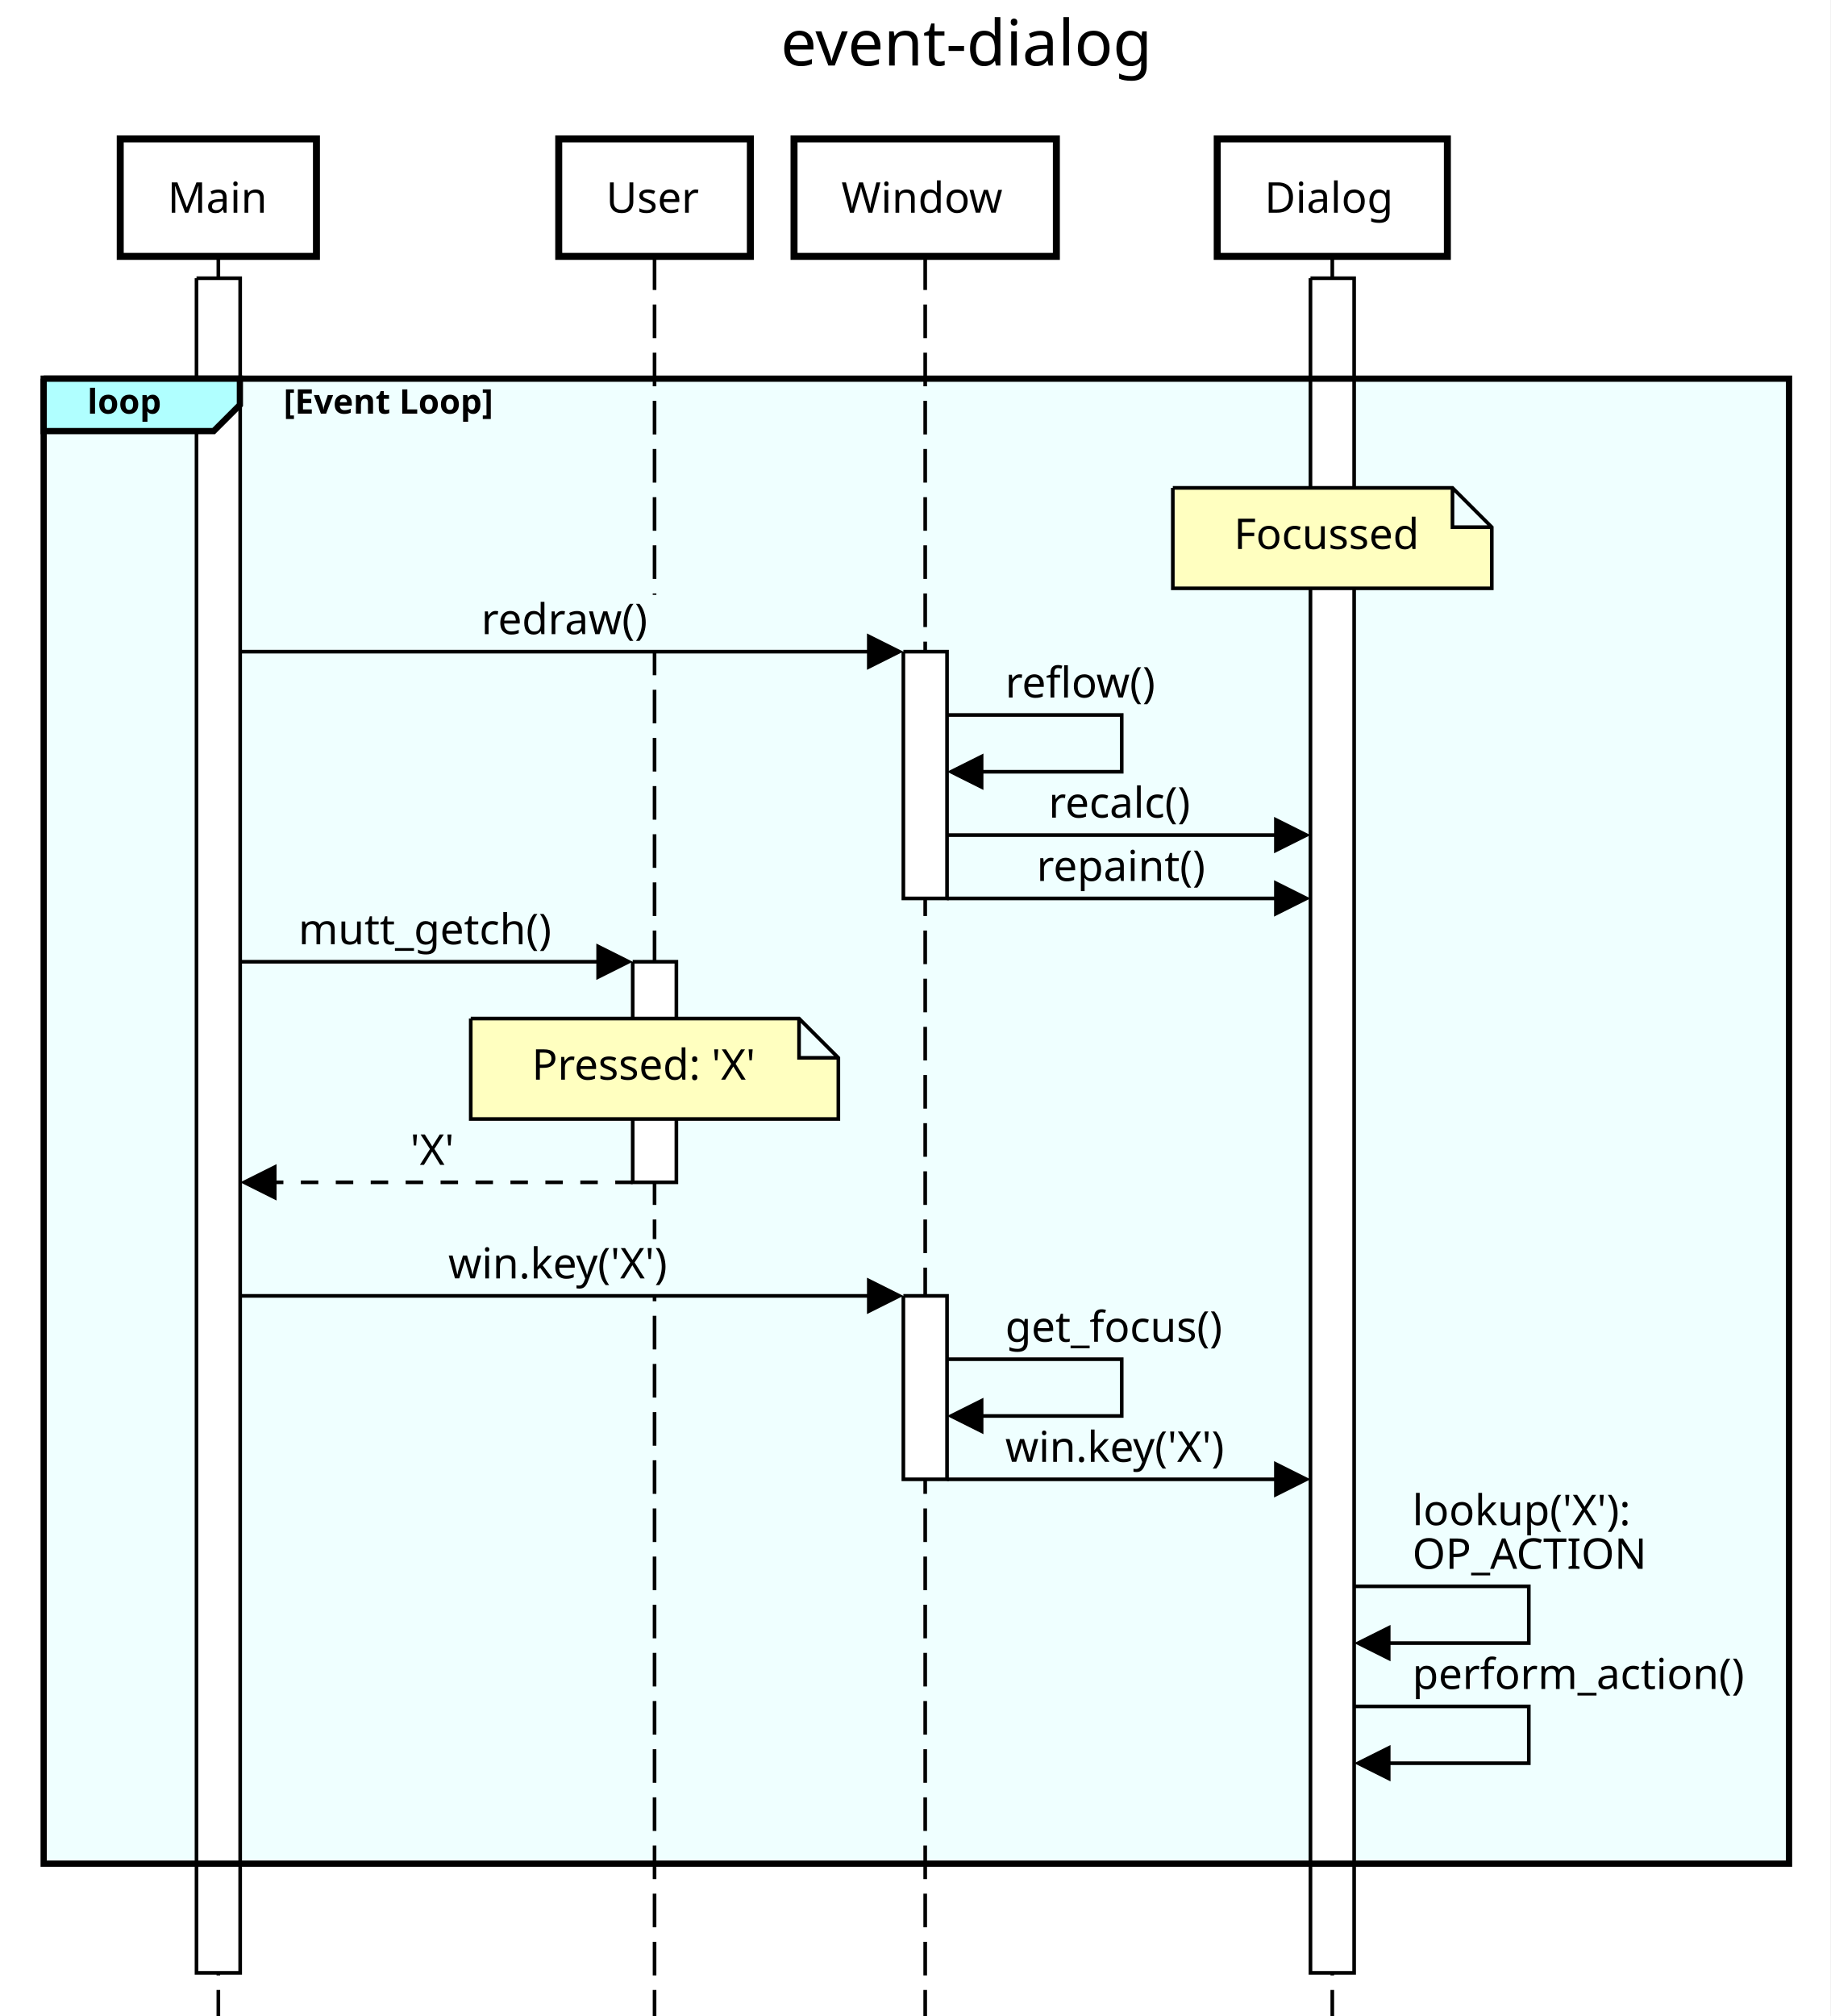
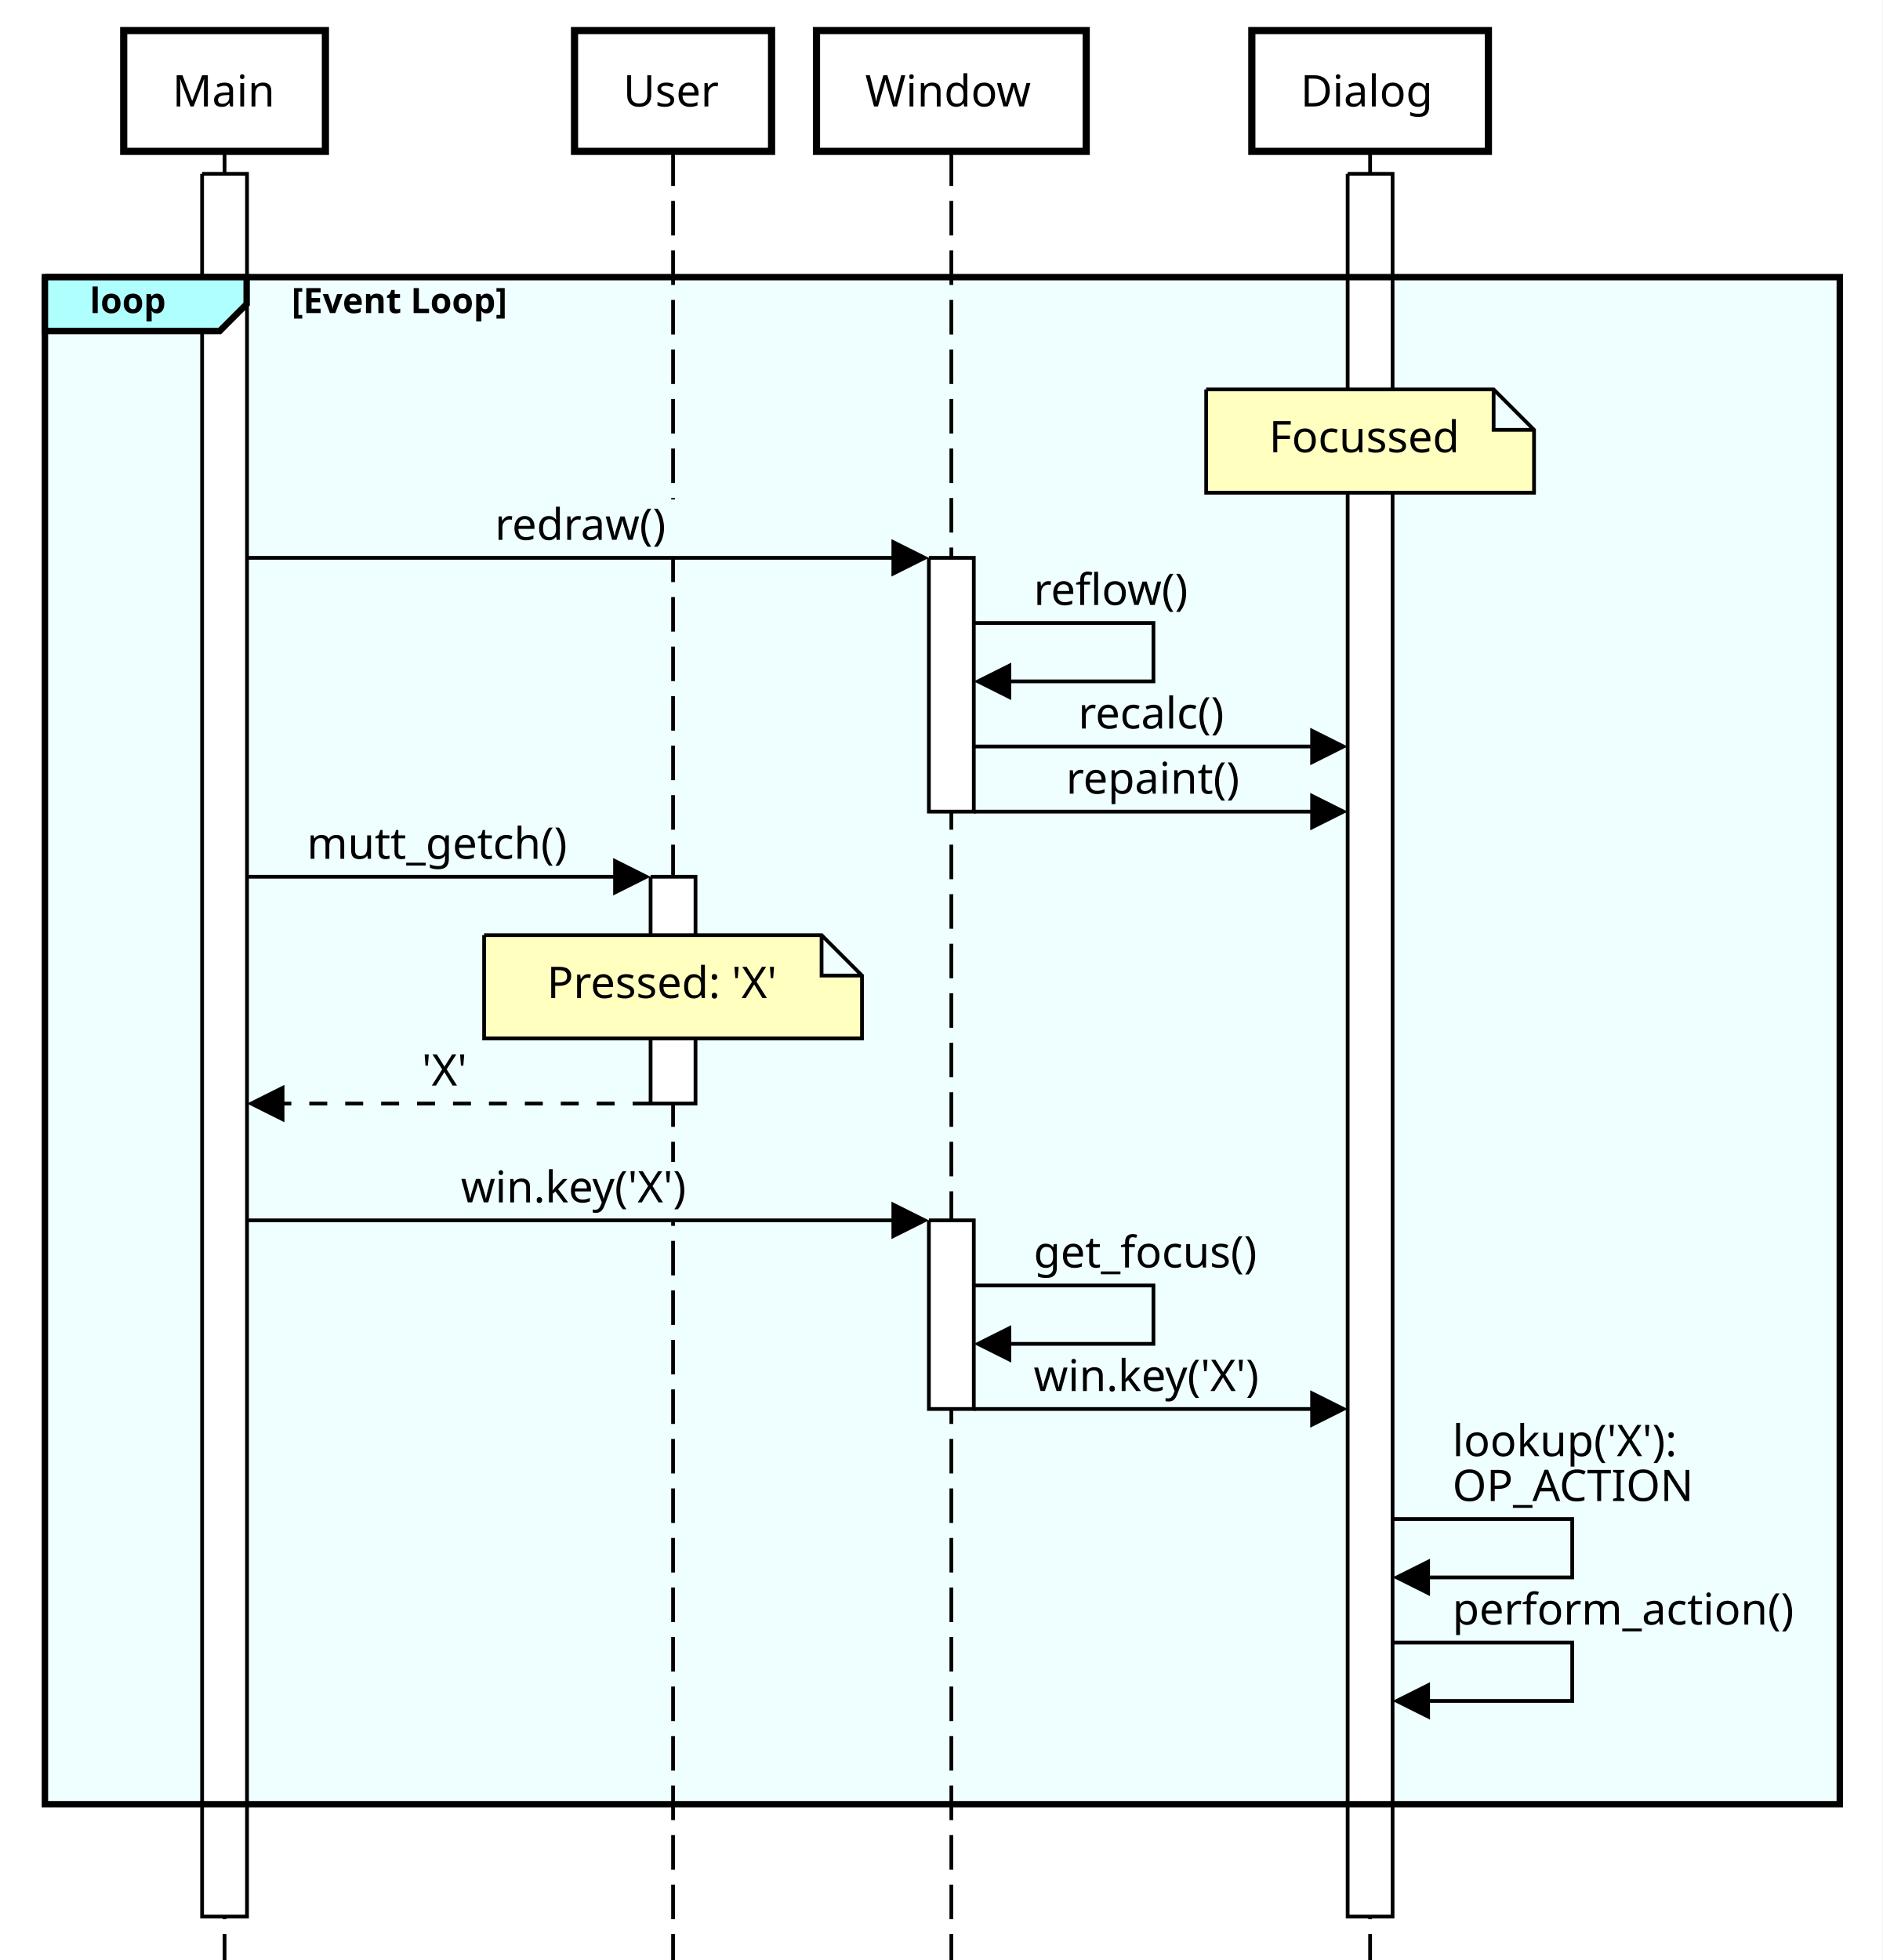
- <svg xmlns="http://www.w3.org/2000/svg" version="1.1" width="632" height="696">
+ <svg xmlns="http://www.w3.org/2000/svg" version="1.1" width="632" height="658">
  <defs />
  <g>
    <g />
    <g />
    <g />
    <g />
    <g />
    <g />
    <g />
    <g />
    <g />
    <g />
    <g />
    <g />
    <g />
    <g />
    <g />
    <g />
    <g />
    <g />
    <g>
-       <rect fill="white" stroke="none" x="0" y="0" width="632" height="696" />
-     </g>
-     <g>
-       <text fill="black" stroke="none" font-family="sans-serif" font-size="16.5pt" font-style="normal" font-weight="normal" text-decoration="normal" x="269.595" y="22.618" text-anchor="start" dominant-baseline="alphabetic" xml:space="preserve">event-dialog</text>
-     </g>
-     <g>
-       <rect fill="rgb(239,255,255)" stroke="none" x="15.079" y="130.732" width="602.683" height="512.674" />
-     </g>
-     <g>
-       <path fill="none" stroke="black" paint-order="fill stroke markers" d=" M 75.393 88.512 L 75.393 696.181" stroke-miterlimit="10" stroke-width="1.257" stroke-dasharray="11.599,5.026" />
-       <path fill="none" stroke="black" paint-order="fill stroke markers" d=" M 226.015 88.512 L 226.015 696.181" stroke-miterlimit="10" stroke-width="1.257" stroke-dasharray="11.599,5.026" />
-       <path fill="none" stroke="black" paint-order="fill stroke markers" d=" M 319.473 88.512 L 319.473 696.181" stroke-miterlimit="10" stroke-width="1.257" stroke-dasharray="11.599,5.026" />
-       <path fill="none" stroke="black" paint-order="fill stroke markers" d=" M 460.044 88.512 L 460.044 696.181" stroke-miterlimit="10" stroke-width="1.257" stroke-dasharray="11.599,5.026" />
-     </g>
-     <g>
-       <path fill="none" stroke="none" />
-       <g>
-         <path fill="white" stroke="black" paint-order="fill stroke markers" d=" M 41.516 47.95 L 109.27 47.95 L 109.27 88.512 L 41.516 88.512 L 41.516 47.95 Z" stroke-miterlimit="10" stroke-width="2.413" stroke-dasharray="" />
-       </g>
-       <g>
-         <text fill="black" stroke="none" font-family="sans-serif" font-size="11pt" font-style="normal" font-weight="normal" text-decoration="normal" x="57.877" y="73.433" text-anchor="start" dominant-baseline="alphabetic" xml:space="preserve">Main</text>
-       </g>
-       <path fill="none" stroke="none" />
-       <g>
-         <path fill="white" stroke="black" paint-order="fill stroke markers" d=" M 192.93 47.95 L 259.1 47.95 L 259.1 88.512 L 192.93 88.512 L 192.93 47.95 Z" stroke-miterlimit="10" stroke-width="2.413" stroke-dasharray="" />
-       </g>
-       <g>
-         <text fill="black" stroke="none" font-family="sans-serif" font-size="11pt" font-style="normal" font-weight="normal" text-decoration="normal" x="209.29" y="73.433" text-anchor="start" dominant-baseline="alphabetic" xml:space="preserve">User</text>
-       </g>
-       <path fill="none" stroke="none" />
-       <g>
-         <path fill="white" stroke="black" paint-order="fill stroke markers" d=" M 274.179 47.95 L 364.766 47.95 L 364.766 88.512 L 274.179 88.512 L 274.179 47.95 Z" stroke-miterlimit="10" stroke-width="2.413" stroke-dasharray="" />
-       </g>
-       <g>
-         <text fill="black" stroke="none" font-family="sans-serif" font-size="11pt" font-style="normal" font-weight="normal" text-decoration="normal" x="290.539" y="73.433" text-anchor="start" dominant-baseline="alphabetic" xml:space="preserve">Window</text>
-       </g>
-       <path fill="none" stroke="none" />
-       <g>
-         <path fill="white" stroke="black" paint-order="fill stroke markers" d=" M 420.309 47.95 L 499.78 47.95 L 499.78 88.512 L 420.309 88.512 L 420.309 47.95 Z" stroke-miterlimit="10" stroke-width="2.413" stroke-dasharray="" />
-       </g>
-       <g>
-         <text fill="black" stroke="none" font-family="sans-serif" font-size="11pt" font-style="normal" font-weight="normal" text-decoration="normal" x="436.669" y="73.433" text-anchor="start" dominant-baseline="alphabetic" xml:space="preserve">Dialog</text>
-       </g>
-     </g>
-     <g>
-       <path fill="white" stroke="black" paint-order="fill stroke markers" d=" M 67.854 96.051 L 82.933 96.051 L 82.933 681.103 L 67.854 681.103 L 67.854 96.051" stroke-miterlimit="10" stroke-width="1.257" stroke-dasharray="" />
-       <path fill="white" stroke="black" paint-order="fill stroke markers" d=" M 452.505 96.051 L 467.584 96.051 L 467.584 681.103 L 452.505 681.103 L 452.505 96.051" stroke-miterlimit="10" stroke-width="1.257" stroke-dasharray="" />
-       <path fill="white" stroke="black" paint-order="fill stroke markers" d=" M 311.933 224.973 L 327.012 224.973 L 327.012 310.168 L 311.933 310.168 L 311.933 224.973" stroke-miterlimit="10" stroke-width="1.257" stroke-dasharray="" />
-       <path fill="white" stroke="black" paint-order="fill stroke markers" d=" M 218.476 332.032 L 233.554 332.032 L 233.554 408.179 L 218.476 408.179 L 218.476 332.032" stroke-miterlimit="10" stroke-width="1.257" stroke-dasharray="" />
-       <path fill="white" stroke="black" paint-order="fill stroke markers" d=" M 311.933 447.384 L 327.012 447.384 L 327.012 510.714 L 311.933 510.714 L 311.933 447.384" stroke-miterlimit="10" stroke-width="1.257" stroke-dasharray="" />
-       <path fill="#ffffc0" stroke="black" paint-order="fill stroke markers" d=" M 404.976 168.429 L 501.542 168.429 L 515.113 181.999 L 515.113 203.109 L 404.976 203.109 L 404.976 168.429 M 501.542 168.429 L 501.542 181.999 L 515.113 181.999" stroke-miterlimit="10" stroke-width="1.257" stroke-dasharray="" />
-       <g>
-         <text fill="black" stroke="none" font-family="sans-serif" font-size="11pt" font-style="normal" font-weight="normal" text-decoration="normal" x="426.086" y="189.539" text-anchor="start" dominant-baseline="alphabetic" xml:space="preserve">Focussed</text>
-       </g>
-       <g>
-         <g>
-           <rect fill="rgb(239,255,255)" stroke="none" x="163.913" y="205.371" width="67.04" height="19.602" />
-         </g>
-         <text fill="black" stroke="none" font-family="sans-serif" font-size="11pt" font-style="normal" font-weight="normal" text-decoration="normal" x="166.175" y="218.942" text-anchor="start" dominant-baseline="alphabetic" xml:space="preserve">redraw()</text>
-       </g>
-       <g>
-         <path fill="none" stroke="black" paint-order="fill stroke markers" d=" M 82.933 224.973 L 309.42 224.973" stroke-miterlimit="10" stroke-width="1.257" stroke-dasharray="" />
-         <g transform="translate(311.9333,224.9734) translate(-311.9333,-224.9734)">
-           <path fill="black" stroke="none" paint-order="stroke fill markers" d=" M 299.368 218.691 L 311.933 224.973 L 299.368 231.256 Z" />
-         </g>
-       </g>
-       <g>
-         <g>
-           <rect fill="rgb(239,255,255)" stroke="none" x="344.855" y="227.235" width="60.924" height="19.602" />
-         </g>
-         <text fill="black" stroke="none" font-family="sans-serif" font-size="11pt" font-style="normal" font-weight="normal" text-decoration="normal" x="347.117" y="240.806" text-anchor="start" dominant-baseline="alphabetic" xml:space="preserve">reflow()</text>
-       </g>
-       <g>
-         <path fill="none" stroke="black" paint-order="fill stroke markers" d=" M 327.012 246.837 L 387.327 246.837 L 387.327 266.44 L 329.525 266.44" stroke-miterlimit="10" stroke-width="1.257" stroke-dasharray="" />
-         <g transform="translate(327.0119,266.4397) translate(-327.0119,-266.4397)">
-           <path fill="black" stroke="none" paint-order="stroke fill markers" d=" M 339.577 260.157 L 327.012 266.44 L 339.577 272.723 Z" />
-         </g>
-       </g>
-       <g>
-         <g>
-           <rect fill="rgb(239,255,255)" stroke="none" x="359.805" y="268.702" width="59.907" height="19.602" />
-         </g>
-         <text fill="black" stroke="none" font-family="sans-serif" font-size="11pt" font-style="normal" font-weight="normal" text-decoration="normal" x="362.067" y="282.272" text-anchor="start" dominant-baseline="alphabetic" xml:space="preserve">recalc()</text>
-       </g>
-       <g>
-         <path fill="none" stroke="black" paint-order="fill stroke markers" d=" M 327.012 288.304 L 449.992 288.304" stroke-miterlimit="10" stroke-width="1.257" stroke-dasharray="" />
-         <g transform="translate(452.505,288.3038) translate(-452.505,-288.3038)">
-           <path fill="black" stroke="none" paint-order="stroke fill markers" d=" M 439.939 282.021 L 452.505 288.304 L 439.939 294.587 Z" />
-         </g>
-       </g>
-       <g>
-         <g>
-           <rect fill="rgb(239,255,255)" stroke="none" x="355.688" y="290.566" width="68.14" height="19.602" />
-         </g>
-         <text fill="black" stroke="none" font-family="sans-serif" font-size="11pt" font-style="normal" font-weight="normal" text-decoration="normal" x="357.95" y="304.136" text-anchor="start" dominant-baseline="alphabetic" xml:space="preserve">repaint()</text>
-       </g>
-       <g>
-         <path fill="none" stroke="black" paint-order="fill stroke markers" d=" M 327.012 310.168 L 449.992 310.168" stroke-miterlimit="10" stroke-width="1.257" stroke-dasharray="" />
-         <g transform="translate(452.505,310.1678) translate(-452.505,-310.1678)">
-           <path fill="black" stroke="none" paint-order="stroke fill markers" d=" M 439.939 303.885 L 452.505 310.168 L 439.939 316.451 Z" />
-         </g>
-       </g>
-       <g>
-         <g>
-           <rect fill="rgb(239,255,255)" stroke="none" x="100.776" y="312.43" width="99.857" height="19.602" />
-         </g>
-         <text fill="black" stroke="none" font-family="sans-serif" font-size="11pt" font-style="normal" font-weight="normal" text-decoration="normal" x="103.037" y="326" text-anchor="start" dominant-baseline="alphabetic" xml:space="preserve">mutt_getch()</text>
-       </g>
-       <g>
-         <path fill="none" stroke="black" paint-order="fill stroke markers" d=" M 82.933 332.032 L 215.963 332.032" stroke-miterlimit="10" stroke-width="1.257" stroke-dasharray="" />
-         <g transform="translate(218.4756,332.0319) translate(-218.4756,-332.0319)">
-           <path fill="black" stroke="none" paint-order="stroke fill markers" d=" M 205.91 325.749 L 218.476 332.032 L 205.91 338.315 Z" />
-         </g>
-       </g>
-       <path fill="#ffffc0" stroke="black" paint-order="fill stroke markers" d=" M 162.547 351.634 L 275.913 351.634 L 289.483 365.205 L 289.483 386.315 L 162.547 386.315 L 162.547 351.634 M 275.913 351.634 L 275.913 365.205 L 289.483 365.205" stroke-miterlimit="10" stroke-width="1.257" stroke-dasharray="" />
-       <g>
-         <text fill="black" stroke="none" font-family="sans-serif" font-size="11pt" font-style="normal" font-weight="normal" text-decoration="normal" x="183.657" y="372.744" text-anchor="start" dominant-baseline="alphabetic" xml:space="preserve">Pressed: 'X'</text>
-       </g>
-       <g>
-         <g>
-           <rect fill="rgb(239,255,255)" stroke="none" x="139.384" y="388.577" width="22.64" height="19.602" />
-         </g>
-         <text fill="black" stroke="none" font-family="sans-serif" font-size="11pt" font-style="normal" font-weight="normal" text-decoration="normal" x="141.646" y="402.148" text-anchor="start" dominant-baseline="alphabetic" xml:space="preserve">'X'</text>
-       </g>
-       <g>
-         <path fill="none" stroke="black" paint-order="fill stroke markers" d=" M 218.476 408.179 L 85.446 408.179" stroke-miterlimit="10" stroke-width="1.257" stroke-dasharray="6.031" />
-         <g transform="translate(82.93257,408.179) translate(-82.93257,-408.179)">
-           <path fill="black" stroke="none" paint-order="stroke fill markers" d=" M 95.498 401.896 L 82.933 408.179 L 95.498 414.462 Z" />
-         </g>
-       </g>
-       <g>
-         <g>
-           <rect fill="rgb(239,255,255)" stroke="none" x="152.529" y="427.781" width="89.807" height="19.602" />
-         </g>
-         <text fill="black" stroke="none" font-family="sans-serif" font-size="11pt" font-style="normal" font-weight="normal" text-decoration="normal" x="154.791" y="441.352" text-anchor="start" dominant-baseline="alphabetic" xml:space="preserve">win.key('X')</text>
-       </g>
-       <g>
-         <path fill="none" stroke="black" paint-order="fill stroke markers" d=" M 82.933 447.384 L 309.42 447.384" stroke-miterlimit="10" stroke-width="1.257" stroke-dasharray="" />
-         <g transform="translate(311.9333,447.3835) translate(-311.9333,-447.3835)">
-           <path fill="black" stroke="none" paint-order="stroke fill markers" d=" M 299.368 441.101 L 311.933 447.384 L 299.368 453.666 Z" />
-         </g>
-       </g>
-       <g>
-         <g>
-           <rect fill="rgb(239,255,255)" stroke="none" x="344.855" y="449.645" width="86.557" height="19.602" />
-         </g>
-         <text fill="black" stroke="none" font-family="sans-serif" font-size="11pt" font-style="normal" font-weight="normal" text-decoration="normal" x="347.117" y="463.216" text-anchor="start" dominant-baseline="alphabetic" xml:space="preserve">get_focus()</text>
-       </g>
-       <g>
-         <path fill="none" stroke="black" paint-order="fill stroke markers" d=" M 327.012 469.248 L 387.327 469.248 L 387.327 488.85 L 329.525 488.85" stroke-miterlimit="10" stroke-width="1.257" stroke-dasharray="" />
-         <g transform="translate(327.0119,488.8498) translate(-327.0119,-488.8498)">
-           <path fill="black" stroke="none" paint-order="stroke fill markers" d=" M 339.577 482.567 L 327.012 488.85 L 339.577 495.133 Z" />
-         </g>
-       </g>
-       <g>
-         <g>
-           <rect fill="rgb(239,255,255)" stroke="none" x="344.855" y="491.112" width="89.807" height="19.602" />
-         </g>
-         <text fill="black" stroke="none" font-family="sans-serif" font-size="11pt" font-style="normal" font-weight="normal" text-decoration="normal" x="347.117" y="504.682" text-anchor="start" dominant-baseline="alphabetic" xml:space="preserve">win.key('X')</text>
-       </g>
-       <g>
-         <path fill="none" stroke="black" paint-order="fill stroke markers" d=" M 327.012 510.714 L 449.992 510.714" stroke-miterlimit="10" stroke-width="1.257" stroke-dasharray="" />
-         <g transform="translate(452.505,510.7138) translate(-452.505,-510.7138)">
-           <path fill="black" stroke="none" paint-order="stroke fill markers" d=" M 439.939 504.431 L 452.505 510.714 L 439.939 516.997 Z" />
-         </g>
-       </g>
-       <g>
-         <g>
-           <rect fill="rgb(239,255,255)" stroke="none" x="485.427" y="512.976" width="87.74" height="19.602" />
-         </g>
-         <g>
-           <rect fill="rgb(239,255,255)" stroke="none" x="485.427" y="528.054" width="88.124" height="19.602" />
-         </g>
-         <text fill="black" stroke="none" font-family="sans-serif" font-size="11pt" font-style="normal" font-weight="normal" text-decoration="normal" x="487.689" y="526.546" text-anchor="start" dominant-baseline="alphabetic" xml:space="preserve">lookup('X'):</text>
-         <text fill="black" stroke="none" font-family="sans-serif" font-size="11pt" font-style="normal" font-weight="normal" text-decoration="normal" x="487.689" y="541.625" text-anchor="start" dominant-baseline="alphabetic" xml:space="preserve">OP_ACTION</text>
-       </g>
-       <g>
-         <path fill="none" stroke="black" paint-order="fill stroke markers" d=" M 467.584 547.657 L 527.898 547.657 L 527.898 567.259 L 470.097 567.259" stroke-miterlimit="10" stroke-width="1.257" stroke-dasharray="" />
-         <g transform="translate(467.5837,567.2588) translate(-467.5837,-567.2588)">
-           <path fill="black" stroke="none" paint-order="stroke fill markers" d=" M 480.149 560.976 L 467.584 567.259 L 480.149 573.542 Z" />
-         </g>
-       </g>
-       <g>
-         <g>
-           <rect fill="rgb(239,255,255)" stroke="none" x="485.427" y="569.521" width="127.057" height="19.602" />
-         </g>
-         <text fill="black" stroke="none" font-family="sans-serif" font-size="11pt" font-style="normal" font-weight="normal" text-decoration="normal" x="487.689" y="583.091" text-anchor="start" dominant-baseline="alphabetic" xml:space="preserve">perform_action()</text>
-       </g>
-       <g>
-         <path fill="none" stroke="black" paint-order="fill stroke markers" d=" M 467.584 589.123 L 527.898 589.123 L 527.898 608.725 L 470.097 608.725" stroke-miterlimit="10" stroke-width="1.257" stroke-dasharray="" />
-         <g transform="translate(467.5837,608.7251) translate(-467.5837,-608.7251)">
-           <path fill="black" stroke="none" paint-order="stroke fill markers" d=" M 480.149 602.442 L 467.584 608.725 L 480.149 615.008 Z" />
+       <rect fill="white" stroke="none" x="0" y="0" width="632" height="658" />
+     </g>
+     <g>
+       <rect fill="rgb(239,255,255)" stroke="none" x="15.079" y="93.035" width="602.62" height="512.674" />
+     </g>
+     <g>
+       <path fill="none" stroke="black" paint-order="fill stroke markers" d=" M 75.393 50.815 L 75.393 658.485" stroke-miterlimit="10" stroke-width="1.257" stroke-dasharray="11.599,5.026" />
+       <path fill="none" stroke="black" paint-order="fill stroke markers" d=" M 225.973 50.815 L 225.973 658.485" stroke-miterlimit="10" stroke-width="1.257" stroke-dasharray="11.599,5.026" />
+       <path fill="none" stroke="black" paint-order="fill stroke markers" d=" M 319.408 50.815 L 319.408 658.485" stroke-miterlimit="10" stroke-width="1.257" stroke-dasharray="11.599,5.026" />
+       <path fill="none" stroke="black" paint-order="fill stroke markers" d=" M 460.006 50.815 L 460.006 658.485" stroke-miterlimit="10" stroke-width="1.257" stroke-dasharray="11.599,5.026" />
+     </g>
+     <g>
+       <path fill="none" stroke="none" />
+       <g>
+         <path fill="white" stroke="black" paint-order="fill stroke markers" d=" M 41.533 10.253 L 109.254 10.253 L 109.254 50.815 L 41.533 50.815 L 41.533 10.253 Z" stroke-miterlimit="10" stroke-width="2.413" stroke-dasharray="" />
+       </g>
+       <g>
+         <text fill="black" stroke="none" font-family="sans-serif" font-size="11pt" font-style="normal" font-weight="normal" text-decoration="normal" x="57.893" y="35.736" text-anchor="start" dominant-baseline="alphabetic" xml:space="preserve">Main</text>
+       </g>
+       <path fill="none" stroke="none" />
+       <g>
+         <path fill="white" stroke="black" paint-order="fill stroke markers" d=" M 192.894 10.253 L 259.051 10.253 L 259.051 50.815 L 192.894 50.815 L 192.894 10.253 Z" stroke-miterlimit="10" stroke-width="2.413" stroke-dasharray="" />
+       </g>
+       <g>
+         <text fill="black" stroke="none" font-family="sans-serif" font-size="11pt" font-style="normal" font-weight="normal" text-decoration="normal" x="209.254" y="35.736" text-anchor="start" dominant-baseline="alphabetic" xml:space="preserve">User</text>
+       </g>
+       <path fill="none" stroke="none" />
+       <g>
+         <path fill="white" stroke="black" paint-order="fill stroke markers" d=" M 274.13 10.253 L 364.687 10.253 L 364.687 50.815 L 274.13 50.815 L 274.13 10.253 Z" stroke-miterlimit="10" stroke-width="2.413" stroke-dasharray="" />
+       </g>
+       <g>
+         <text fill="black" stroke="none" font-family="sans-serif" font-size="11pt" font-style="normal" font-weight="normal" text-decoration="normal" x="290.49" y="35.736" text-anchor="start" dominant-baseline="alphabetic" xml:space="preserve">Window</text>
+       </g>
+       <path fill="none" stroke="none" />
+       <g>
+         <path fill="white" stroke="black" paint-order="fill stroke markers" d=" M 420.291 10.253 L 499.721 10.253 L 499.721 50.815 L 420.291 50.815 L 420.291 10.253 Z" stroke-miterlimit="10" stroke-width="2.413" stroke-dasharray="" />
+       </g>
+       <g>
+         <text fill="black" stroke="none" font-family="sans-serif" font-size="11pt" font-style="normal" font-weight="normal" text-decoration="normal" x="436.651" y="35.736" text-anchor="start" dominant-baseline="alphabetic" xml:space="preserve">Dialog</text>
+       </g>
+     </g>
+     <g>
+       <path fill="white" stroke="black" paint-order="fill stroke markers" d=" M 67.854 58.354 L 82.933 58.354 L 82.933 643.406 L 67.854 643.406 L 67.854 58.354" stroke-miterlimit="10" stroke-width="1.257" stroke-dasharray="" />
+       <path fill="white" stroke="black" paint-order="fill stroke markers" d=" M 452.466 58.354 L 467.545 58.354 L 467.545 643.406 L 452.466 643.406 L 452.466 58.354" stroke-miterlimit="10" stroke-width="1.257" stroke-dasharray="" />
+       <path fill="white" stroke="black" paint-order="fill stroke markers" d=" M 311.869 187.277 L 326.948 187.277 L 326.948 272.471 L 311.869 272.471 L 311.869 187.277" stroke-miterlimit="10" stroke-width="1.257" stroke-dasharray="" />
+       <path fill="white" stroke="black" paint-order="fill stroke markers" d=" M 218.433 294.335 L 233.512 294.335 L 233.512 370.482 L 218.433 370.482 L 218.433 294.335" stroke-miterlimit="10" stroke-width="1.257" stroke-dasharray="" />
+       <path fill="white" stroke="black" paint-order="fill stroke markers" d=" M 311.869 409.687 L 326.948 409.687 L 326.948 473.017 L 311.869 473.017 L 311.869 409.687" stroke-miterlimit="10" stroke-width="1.257" stroke-dasharray="" />
+       <path fill="#ffffc0" stroke="black" paint-order="fill stroke markers" d=" M 404.968 130.732 L 501.472 130.732 L 515.043 144.303 L 515.043 165.413 L 404.968 165.413 L 404.968 130.732 M 501.472 130.732 L 501.472 144.303 L 515.043 144.303" stroke-miterlimit="10" stroke-width="1.257" stroke-dasharray="" />
+       <g>
+         <text fill="black" stroke="none" font-family="sans-serif" font-size="11pt" font-style="normal" font-weight="normal" text-decoration="normal" x="426.078" y="151.842" text-anchor="start" dominant-baseline="alphabetic" xml:space="preserve">Focussed</text>
+       </g>
+       <g>
+         <g>
+           <rect fill="rgb(239,255,255)" stroke="none" x="163.884" y="167.675" width="67.033" height="19.602" />
+         </g>
+         <text fill="black" stroke="none" font-family="sans-serif" font-size="11pt" font-style="normal" font-weight="normal" text-decoration="normal" x="166.146" y="181.245" text-anchor="start" dominant-baseline="alphabetic" xml:space="preserve">redraw()</text>
+       </g>
+       <g>
+         <path fill="none" stroke="black" paint-order="fill stroke markers" d=" M 82.933 187.277 L 309.356 187.277" stroke-miterlimit="10" stroke-width="1.257" stroke-dasharray="" />
+         <g transform="translate(311.8689,187.2768) translate(-311.8689,-187.2768)">
+           <path fill="black" stroke="none" paint-order="stroke fill markers" d=" M 299.303 180.994 L 311.869 187.277 L 299.303 193.56 Z" />
+         </g>
+       </g>
+       <g>
+         <g>
+           <rect fill="rgb(239,255,255)" stroke="none" x="344.791" y="189.539" width="60.924" height="19.602" />
+         </g>
+         <text fill="black" stroke="none" font-family="sans-serif" font-size="11pt" font-style="normal" font-weight="normal" text-decoration="normal" x="347.052" y="203.109" text-anchor="start" dominant-baseline="alphabetic" xml:space="preserve">reflow()</text>
+       </g>
+       <g>
+         <path fill="none" stroke="black" paint-order="fill stroke markers" d=" M 326.948 209.141 L 387.262 209.141 L 387.262 228.743 L 329.461 228.743" stroke-miterlimit="10" stroke-width="1.257" stroke-dasharray="" />
+         <g transform="translate(326.9475,228.7431) translate(-326.9475,-228.7431)">
+           <path fill="black" stroke="none" paint-order="stroke fill markers" d=" M 339.513 222.46 L 326.948 228.743 L 339.513 235.026 Z" />
+         </g>
+       </g>
+       <g>
+         <g>
+           <rect fill="rgb(239,255,255)" stroke="none" x="359.754" y="231.005" width="59.905" height="19.602" />
+         </g>
+         <text fill="black" stroke="none" font-family="sans-serif" font-size="11pt" font-style="normal" font-weight="normal" text-decoration="normal" x="362.016" y="244.576" text-anchor="start" dominant-baseline="alphabetic" xml:space="preserve">recalc()</text>
+       </g>
+       <g>
+         <path fill="none" stroke="black" paint-order="fill stroke markers" d=" M 326.948 250.607 L 449.953 250.607" stroke-miterlimit="10" stroke-width="1.257" stroke-dasharray="" />
+         <g transform="translate(452.4664,250.6071) translate(-452.4664,-250.6071)">
+           <path fill="black" stroke="none" paint-order="stroke fill markers" d=" M 439.901 244.324 L 452.466 250.607 L 439.901 256.89 Z" />
+         </g>
+       </g>
+       <g>
+         <g>
+           <rect fill="rgb(239,255,255)" stroke="none" x="355.654" y="252.869" width="68.105" height="19.602" />
+         </g>
+         <text fill="black" stroke="none" font-family="sans-serif" font-size="11pt" font-style="normal" font-weight="normal" text-decoration="normal" x="357.916" y="266.44" text-anchor="start" dominant-baseline="alphabetic" xml:space="preserve">repaint()</text>
+       </g>
+       <g>
+         <path fill="none" stroke="black" paint-order="fill stroke markers" d=" M 326.948 272.471 L 449.953 272.471" stroke-miterlimit="10" stroke-width="1.257" stroke-dasharray="" />
+         <g transform="translate(452.4664,272.4712) translate(-452.4664,-272.4712)">
+           <path fill="black" stroke="none" paint-order="stroke fill markers" d=" M 439.901 266.188 L 452.466 272.471 L 439.901 278.754 Z" />
+         </g>
+       </g>
+       <g>
+         <g>
+           <rect fill="rgb(239,255,255)" stroke="none" x="100.776" y="274.733" width="99.815" height="19.602" />
+         </g>
+         <text fill="black" stroke="none" font-family="sans-serif" font-size="11pt" font-style="normal" font-weight="normal" text-decoration="normal" x="103.037" y="288.304" text-anchor="start" dominant-baseline="alphabetic" xml:space="preserve">mutt_getch()</text>
+       </g>
+       <g>
+         <path fill="none" stroke="black" paint-order="fill stroke markers" d=" M 82.933 294.335 L 215.92 294.335" stroke-miterlimit="10" stroke-width="1.257" stroke-dasharray="" />
+         <g transform="translate(218.4332,294.3352) translate(-218.4332,-294.3352)">
+           <path fill="black" stroke="none" paint-order="stroke fill markers" d=" M 205.868 288.052 L 218.433 294.335 L 205.868 300.618 Z" />
+         </g>
+       </g>
+       <path fill="#ffffc0" stroke="black" paint-order="fill stroke markers" d=" M 162.535 313.937 L 275.839 313.937 L 289.41 327.508 L 289.41 348.618 L 162.535 348.618 L 162.535 313.937 M 275.839 313.937 L 275.839 327.508 L 289.41 327.508" stroke-miterlimit="10" stroke-width="1.257" stroke-dasharray="" />
+       <g>
+         <text fill="black" stroke="none" font-family="sans-serif" font-size="11pt" font-style="normal" font-weight="normal" text-decoration="normal" x="183.645" y="335.048" text-anchor="start" dominant-baseline="alphabetic" xml:space="preserve">Pressed: 'X'</text>
+       </g>
+       <g>
+         <g>
+           <rect fill="rgb(239,255,255)" stroke="none" x="139.357" y="350.88" width="22.651" height="19.602" />
+         </g>
+         <text fill="black" stroke="none" font-family="sans-serif" font-size="11pt" font-style="normal" font-weight="normal" text-decoration="normal" x="141.619" y="364.451" text-anchor="start" dominant-baseline="alphabetic" xml:space="preserve">'X'</text>
+       </g>
+       <g>
+         <path fill="none" stroke="black" paint-order="fill stroke markers" d=" M 218.433 370.482 L 85.446 370.482" stroke-miterlimit="10" stroke-width="1.257" stroke-dasharray="6.031" />
+         <g transform="translate(82.93257,370.4824) translate(-82.93257,-370.4824)">
+           <path fill="black" stroke="none" paint-order="stroke fill markers" d=" M 95.498 364.2 L 82.933 370.482 L 95.498 376.765 Z" />
+         </g>
+       </g>
+       <g>
+         <g>
+           <rect fill="rgb(239,255,255)" stroke="none" x="152.484" y="390.085" width="89.833" height="19.602" />
+         </g>
+         <text fill="black" stroke="none" font-family="sans-serif" font-size="11pt" font-style="normal" font-weight="normal" text-decoration="normal" x="154.746" y="403.655" text-anchor="start" dominant-baseline="alphabetic" xml:space="preserve">win.key('X')</text>
+       </g>
+       <g>
+         <path fill="none" stroke="black" paint-order="fill stroke markers" d=" M 82.933 409.687 L 309.356 409.687" stroke-miterlimit="10" stroke-width="1.257" stroke-dasharray="" />
+         <g transform="translate(311.8689,409.6869) translate(-311.8689,-409.6869)">
+           <path fill="black" stroke="none" paint-order="stroke fill markers" d=" M 299.303 403.404 L 311.869 409.687 L 299.303 415.97 Z" />
+         </g>
+       </g>
+       <g>
+         <g>
+           <rect fill="rgb(239,255,255)" stroke="none" x="344.791" y="411.949" width="86.524" height="19.602" />
+         </g>
+         <text fill="black" stroke="none" font-family="sans-serif" font-size="11pt" font-style="normal" font-weight="normal" text-decoration="normal" x="347.052" y="425.519" text-anchor="start" dominant-baseline="alphabetic" xml:space="preserve">get_focus()</text>
+       </g>
+       <g>
+         <path fill="none" stroke="black" paint-order="fill stroke markers" d=" M 326.948 431.551 L 387.262 431.551 L 387.262 451.153 L 329.461 451.153" stroke-miterlimit="10" stroke-width="1.257" stroke-dasharray="" />
+         <g transform="translate(326.9475,451.1532) translate(-326.9475,-451.1532)">
+           <path fill="black" stroke="none" paint-order="stroke fill markers" d=" M 339.513 444.87 L 326.948 451.153 L 339.513 457.436 Z" />
+         </g>
+       </g>
+       <g>
+         <g>
+           <rect fill="rgb(239,255,255)" stroke="none" x="344.791" y="453.415" width="89.833" height="19.602" />
+         </g>
+         <text fill="black" stroke="none" font-family="sans-serif" font-size="11pt" font-style="normal" font-weight="normal" text-decoration="normal" x="347.052" y="466.986" text-anchor="start" dominant-baseline="alphabetic" xml:space="preserve">win.key('X')</text>
+       </g>
+       <g>
+         <path fill="none" stroke="black" paint-order="fill stroke markers" d=" M 326.948 473.017 L 449.953 473.017" stroke-miterlimit="10" stroke-width="1.257" stroke-dasharray="" />
+         <g transform="translate(452.4664,473.0172) translate(-452.4664,-473.0172)">
+           <path fill="black" stroke="none" paint-order="stroke fill markers" d=" M 439.901 466.734 L 452.466 473.017 L 439.901 479.3 Z" />
+         </g>
+       </g>
+       <g>
+         <g>
+           <rect fill="rgb(239,255,255)" stroke="none" x="485.388" y="475.279" width="87.724" height="19.602" />
+         </g>
+         <g>
+           <rect fill="rgb(239,255,255)" stroke="none" x="485.388" y="490.358" width="88.087" height="19.602" />
+         </g>
+         <text fill="black" stroke="none" font-family="sans-serif" font-size="11pt" font-style="normal" font-weight="normal" text-decoration="normal" x="487.65" y="488.85" text-anchor="start" dominant-baseline="alphabetic" xml:space="preserve">lookup('X'):</text>
+         <text fill="black" stroke="none" font-family="sans-serif" font-size="11pt" font-style="normal" font-weight="normal" text-decoration="normal" x="487.65" y="503.928" text-anchor="start" dominant-baseline="alphabetic" xml:space="preserve">OP_ACTION</text>
+       </g>
+       <g>
+         <path fill="none" stroke="black" paint-order="fill stroke markers" d=" M 467.545 509.96 L 527.86 509.96 L 527.86 529.562 L 470.058 529.562" stroke-miterlimit="10" stroke-width="1.257" stroke-dasharray="" />
+         <g transform="translate(467.545,529.5622) translate(-467.545,-529.5622)">
+           <path fill="black" stroke="none" paint-order="stroke fill markers" d=" M 480.111 523.279 L 467.545 529.562 L 480.111 535.845 Z" />
+         </g>
+       </g>
+       <g>
+         <g>
+           <rect fill="rgb(239,255,255)" stroke="none" x="485.388" y="531.824" width="127.033" height="19.602" />
+         </g>
+         <text fill="black" stroke="none" font-family="sans-serif" font-size="11pt" font-style="normal" font-weight="normal" text-decoration="normal" x="487.65" y="545.395" text-anchor="start" dominant-baseline="alphabetic" xml:space="preserve">perform_action()</text>
+       </g>
+       <g>
+         <path fill="none" stroke="black" paint-order="fill stroke markers" d=" M 467.545 551.426 L 527.86 551.426 L 527.86 571.028 L 470.058 571.028" stroke-miterlimit="10" stroke-width="1.257" stroke-dasharray="" />
+         <g transform="translate(467.545,571.0284) translate(-467.545,-571.0284)">
+           <path fill="black" stroke="none" paint-order="stroke fill markers" d=" M 480.111 564.746 L 467.545 571.028 L 480.111 577.311 Z" />
        </g>
      </g>
      <g>
        <g />
-         <path fill="none" stroke="black" paint-order="fill stroke markers" d=" M 15.079 130.732 L 617.761 130.732 L 617.761 643.406 L 15.079 643.406 L 15.079 130.732 Z" stroke-miterlimit="10" stroke-width="2.154" stroke-dasharray="" />
-         <path fill="#b0ffff" stroke="black" paint-order="fill stroke markers" d=" M 15.079 130.732 L 15.079 148.826 L 73.786 148.826 L 82.833 139.779 L 82.833 130.732 L 15.079 130.732" stroke-miterlimit="10" stroke-width="2.154" stroke-dasharray="" />
-         <text fill="black" stroke="none" font-family="sans-serif" font-size="8.8pt" font-style="normal" font-weight="bold" text-decoration="normal" x="30.157" y="142.795" text-anchor="start" dominant-baseline="alphabetic" xml:space="preserve">loop</text>
-         <text fill="black" stroke="none" font-family="sans-serif" font-size="8.8pt" font-style="normal" font-weight="bold" text-decoration="normal" x="97.912" y="142.795" text-anchor="start" dominant-baseline="alphabetic" xml:space="preserve">[Event Loop]</text>
+         <path fill="none" stroke="black" paint-order="fill stroke markers" d=" M 15.079 93.035 L 617.698 93.035 L 617.698 605.709 L 15.079 605.709 L 15.079 93.035 Z" stroke-miterlimit="10" stroke-width="2.154" stroke-dasharray="" />
+         <path fill="#b0ffff" stroke="black" paint-order="fill stroke markers" d=" M 15.079 93.035 L 15.079 111.13 L 73.763 111.13 L 82.81 102.082 L 82.81 93.035 L 15.079 93.035" stroke-miterlimit="10" stroke-width="2.154" stroke-dasharray="" />
+         <text fill="black" stroke="none" font-family="sans-serif" font-size="8.8pt" font-style="normal" font-weight="bold" text-decoration="normal" x="30.157" y="105.098" text-anchor="start" dominant-baseline="alphabetic" xml:space="preserve">loop</text>
+         <text fill="black" stroke="none" font-family="sans-serif" font-size="8.8pt" font-style="normal" font-weight="bold" text-decoration="normal" x="97.889" y="105.098" text-anchor="start" dominant-baseline="alphabetic" xml:space="preserve">[Event Loop]</text>
      </g>
    </g>
  </g>
</svg>
